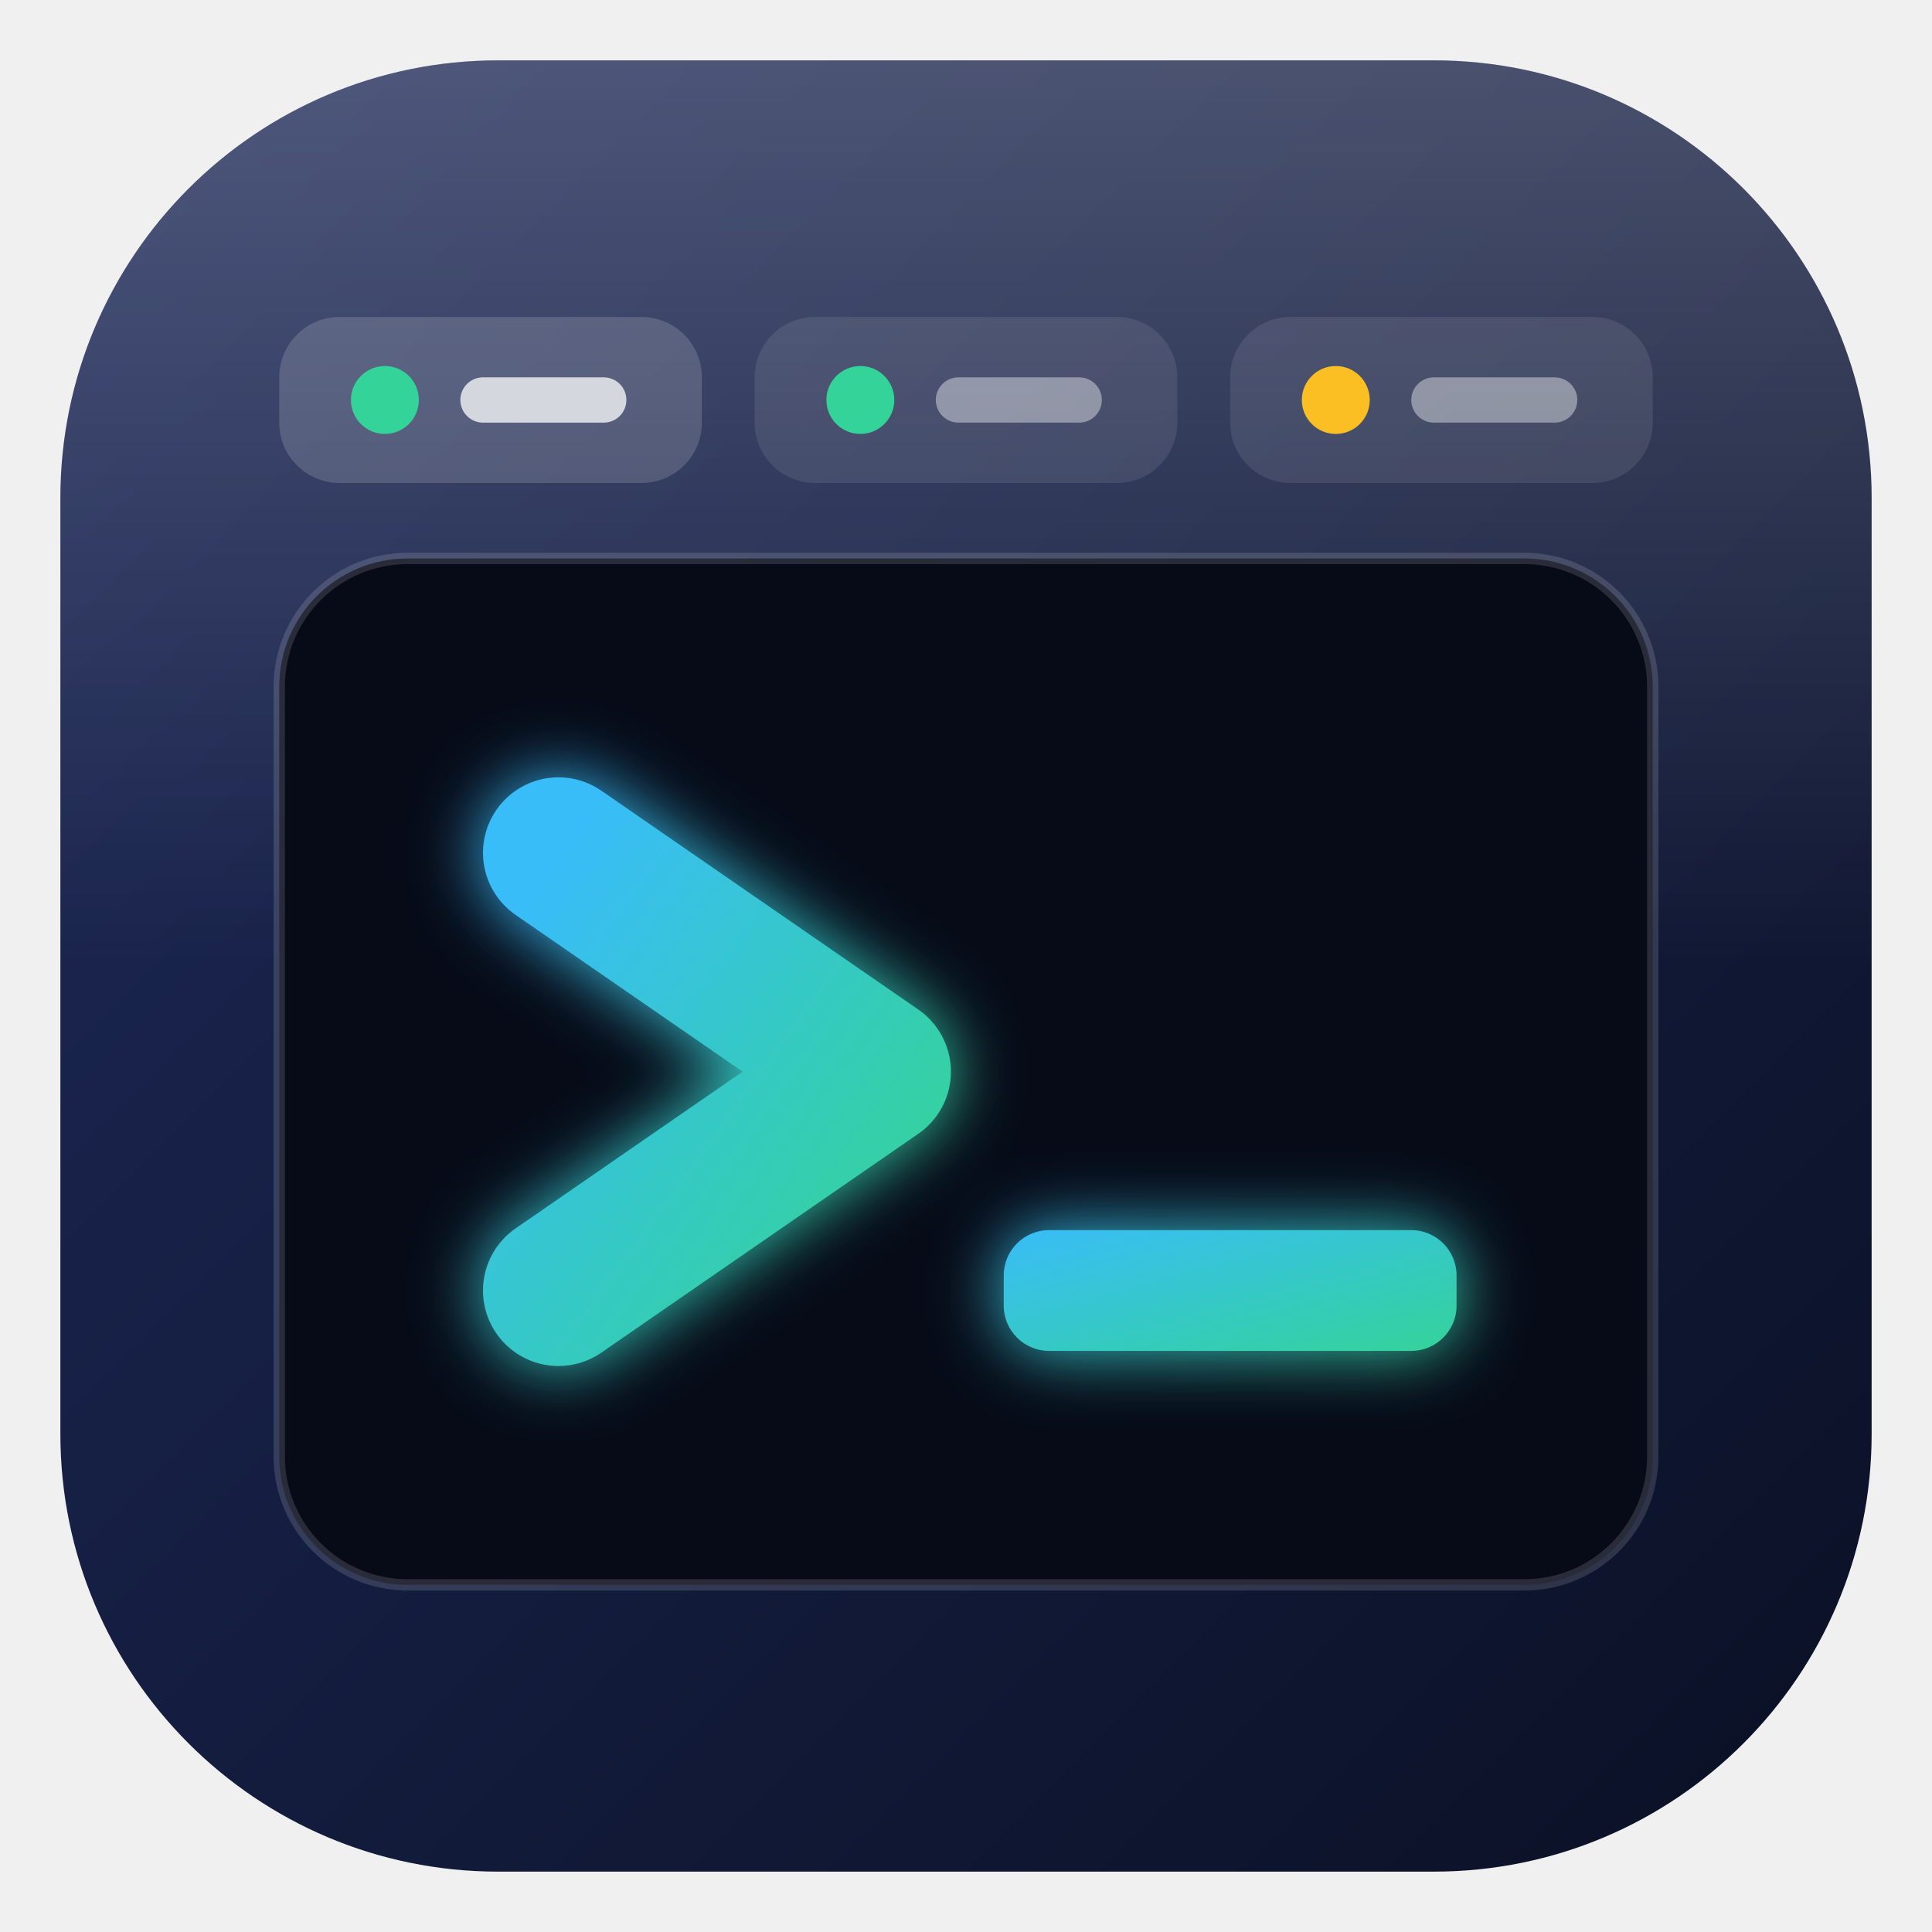
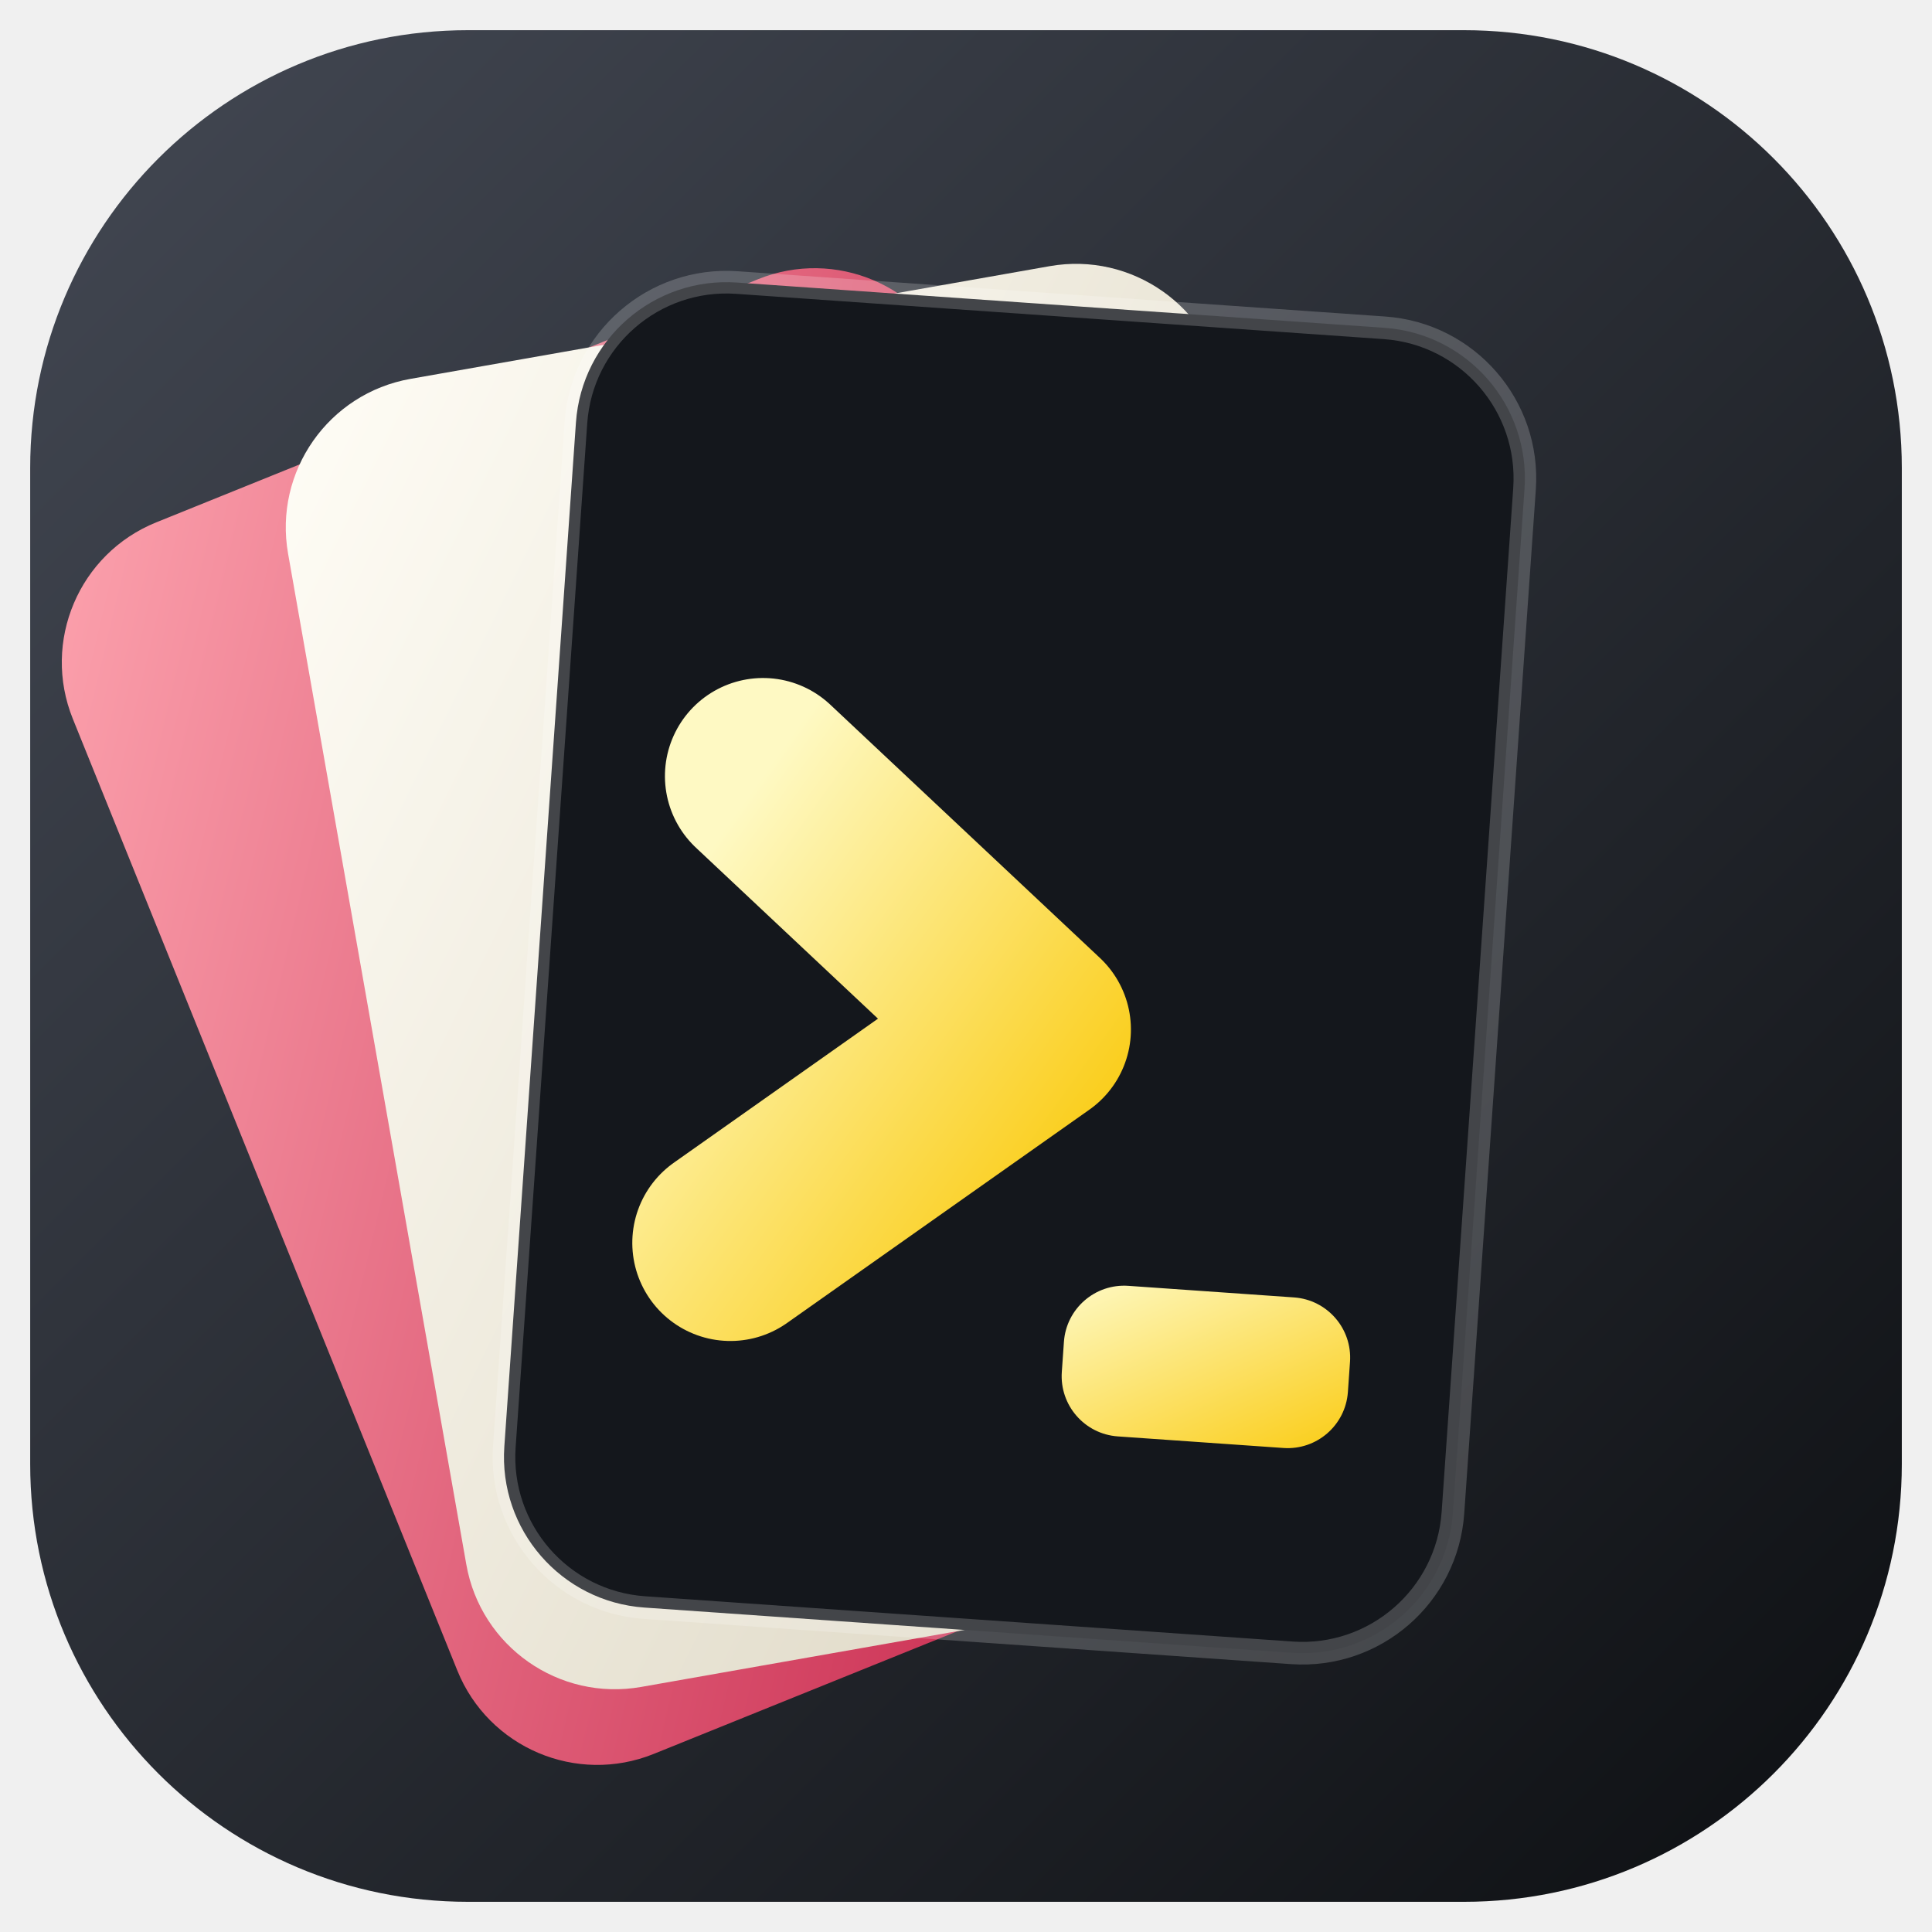
<svg xmlns="http://www.w3.org/2000/svg" viewBox="0 0 512 512" width="512" height="512">
  <defs>
    <linearGradient id="bg" x1="0" y1="0" x2="1" y2="1">
-       <stop offset="0" stop-color="#1e2a5a" />
-       <stop offset="1" stop-color="#0a1024" />
+       <stop offset="0" stop-color="#434853" />
+       <stop offset="1" stop-color="#0d0f12" />
    </linearGradient>
-     <linearGradient id="accent" x1="0" y1="0" x2="1" y2="1">
-       <stop offset="0" stop-color="#38bdf8" />
-       <stop offset="1" stop-color="#34d399" />
+     <linearGradient id="amber" x1="0" y1="0" x2="1" y2="1">
+       <stop offset="0" stop-color="#fda4af" />
+       <stop offset="1" stop-color="#be123c" />
    </linearGradient>
-     <linearGradient id="rim" x1="0" y1="0" x2="0" y2="1">
-       <stop offset="0" stop-color="#ffffff" stop-opacity="0.22" />
-       <stop offset="1" stop-color="#ffffff" stop-opacity="0" />
+     <linearGradient id="bone" x1="0" y1="0" x2="1" y2="1">
+       <stop offset="0" stop-color="#fffdf6" />
+       <stop offset="1" stop-color="#d8d1bc" />
    </linearGradient>
-     <filter id="glow" x="-30%" y="-30%" width="160%" height="160%">
-       <feGaussianBlur stdDeviation="9" result="b" />
-       <feMerge>
-         <feMergeNode in="b" />
-         <feMergeNode in="SourceGraphic" />
-       </feMerge>
-     </filter>
+     <linearGradient id="glyph" x1="0" y1="0" x2="1" y2="1">
+       <stop offset="0" stop-color="#fef9c3" />
+       <stop offset="1" stop-color="#facc15" />
+     </linearGradient>
  </defs>
-   <rect x="16" y="16" width="480" height="480" rx="116" fill="url(#bg)" />
-   <clipPath id="tile">
-     <rect x="16" y="16" width="480" height="480" rx="116" />
-   </clipPath>
-   <rect x="16" y="16" width="480" height="240" fill="url(#rim)" clip-path="url(#tile)" />
-   <g>
-     <rect x="74" y="84" width="112" height="44" rx="16" fill="#ffffff" fill-opacity="0.16" />
-     <circle cx="102" cy="106" r="9" fill="#34d399" />
-     <rect x="122" y="100" width="44" height="12" rx="6" fill="#ffffff" fill-opacity="0.75" />
-     <rect x="200" y="84" width="112" height="44" rx="16" fill="#ffffff" fill-opacity="0.09" />
-     <circle cx="228" cy="106" r="9" fill="#34d399" />
-     <rect x="248" y="100" width="44" height="12" rx="6" fill="#ffffff" fill-opacity="0.4" />
-     <rect x="326" y="84" width="112" height="44" rx="16" fill="#ffffff" fill-opacity="0.09" />
-     <circle cx="354" cy="106" r="9" fill="#fbbf24" />
-     <rect x="374" y="100" width="44" height="12" rx="6" fill="#ffffff" fill-opacity="0.4" />
-   </g>
-   <rect x="74" y="148" width="364" height="272" rx="34" fill="#070b18" stroke="#ffffff" stroke-opacity="0.14" stroke-width="3" />
-   <g filter="url(#glow)">
-     <polyline points="148,226 232,284 148,342" fill="none" stroke="url(#accent)" stroke-width="40" stroke-linecap="round" stroke-linejoin="round" />
-     <rect x="266" y="326" width="120" height="32" rx="12" fill="url(#accent)" />
+   <rect x="8" y="8" width="496" height="496" rx="116" fill="url(#bg)" />
+   <rect x="130" y="80" width="252" height="352" rx="40" fill="url(#amber)" transform="rotate(-22 256 440)" />
+   <rect x="130" y="80" width="252" height="352" rx="40" fill="url(#bone)" transform="rotate(-10 256 440)" />
+   <g transform="rotate(4 256 440)">
+     <rect x="130" y="80" width="252" height="352" rx="40" fill="#14171c" stroke="#ffffff" stroke-opacity="0.2" stroke-width="6" />
+     <polyline points="186,210 262,272 186,334" fill="none" stroke="url(#glyph)" stroke-width="52" stroke-linecap="round" stroke-linejoin="round" />
+     <rect x="276" y="338" width="76" height="40" rx="16" fill="url(#glyph)" />
  </g>
</svg>
